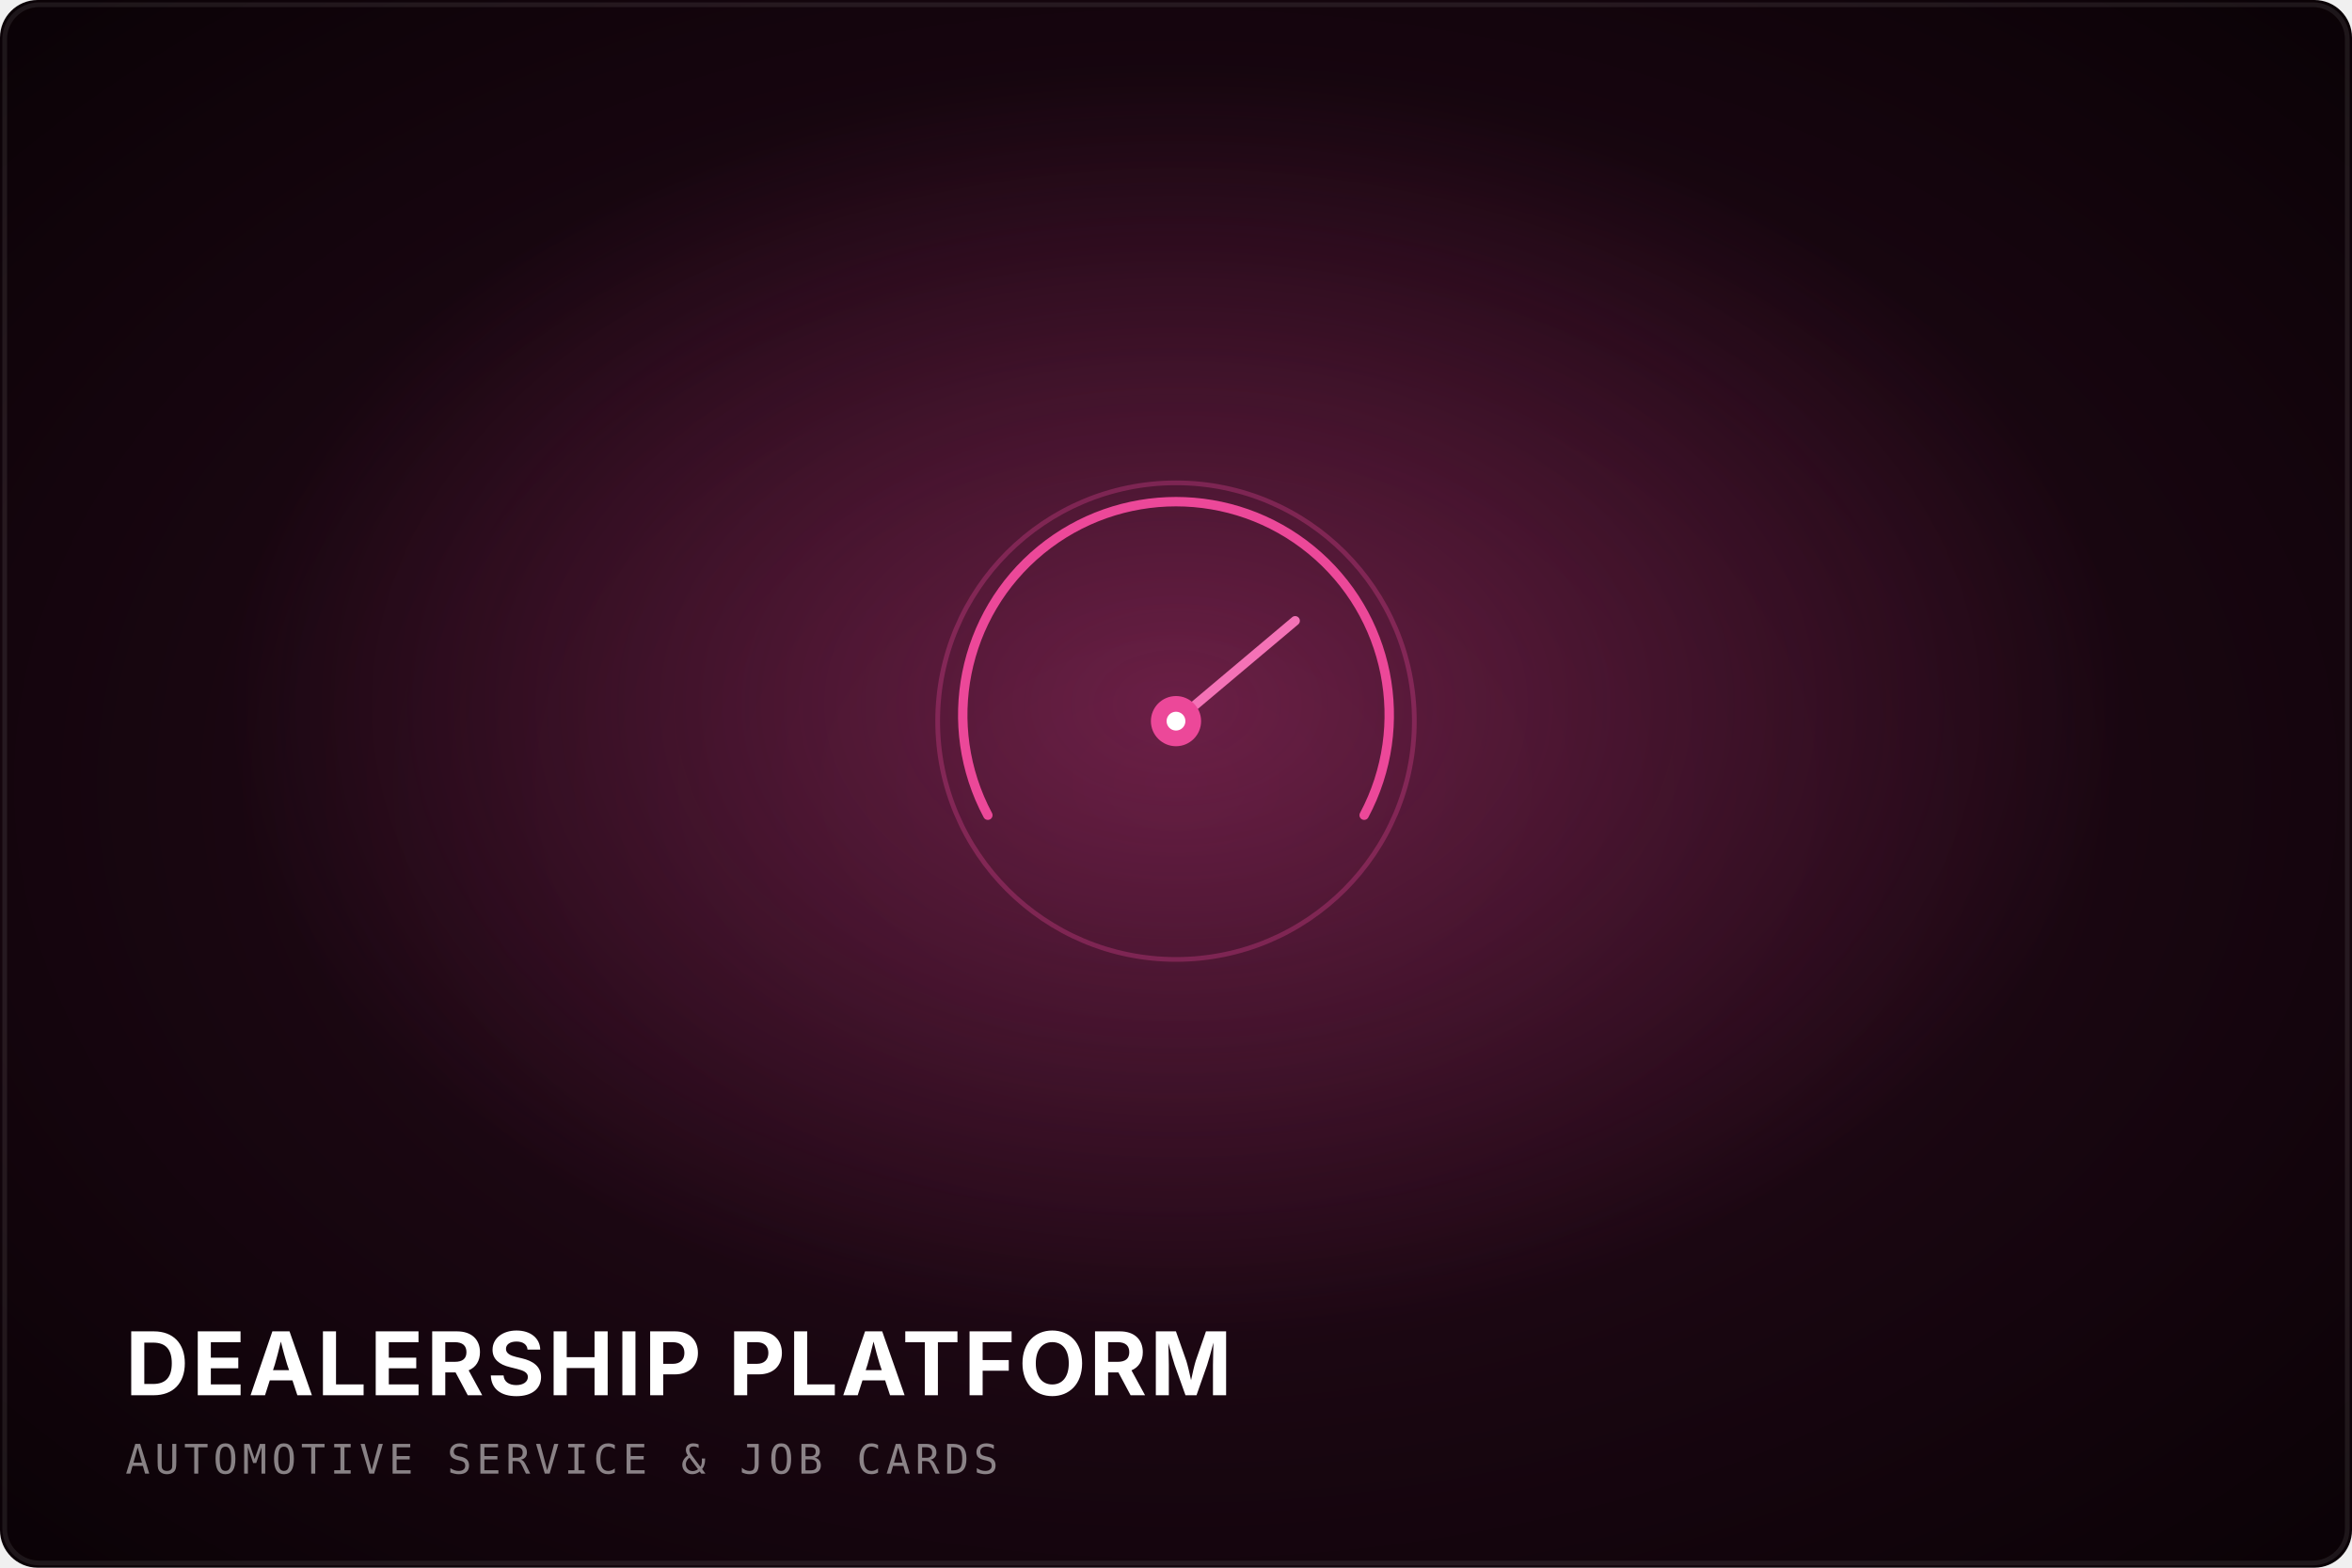
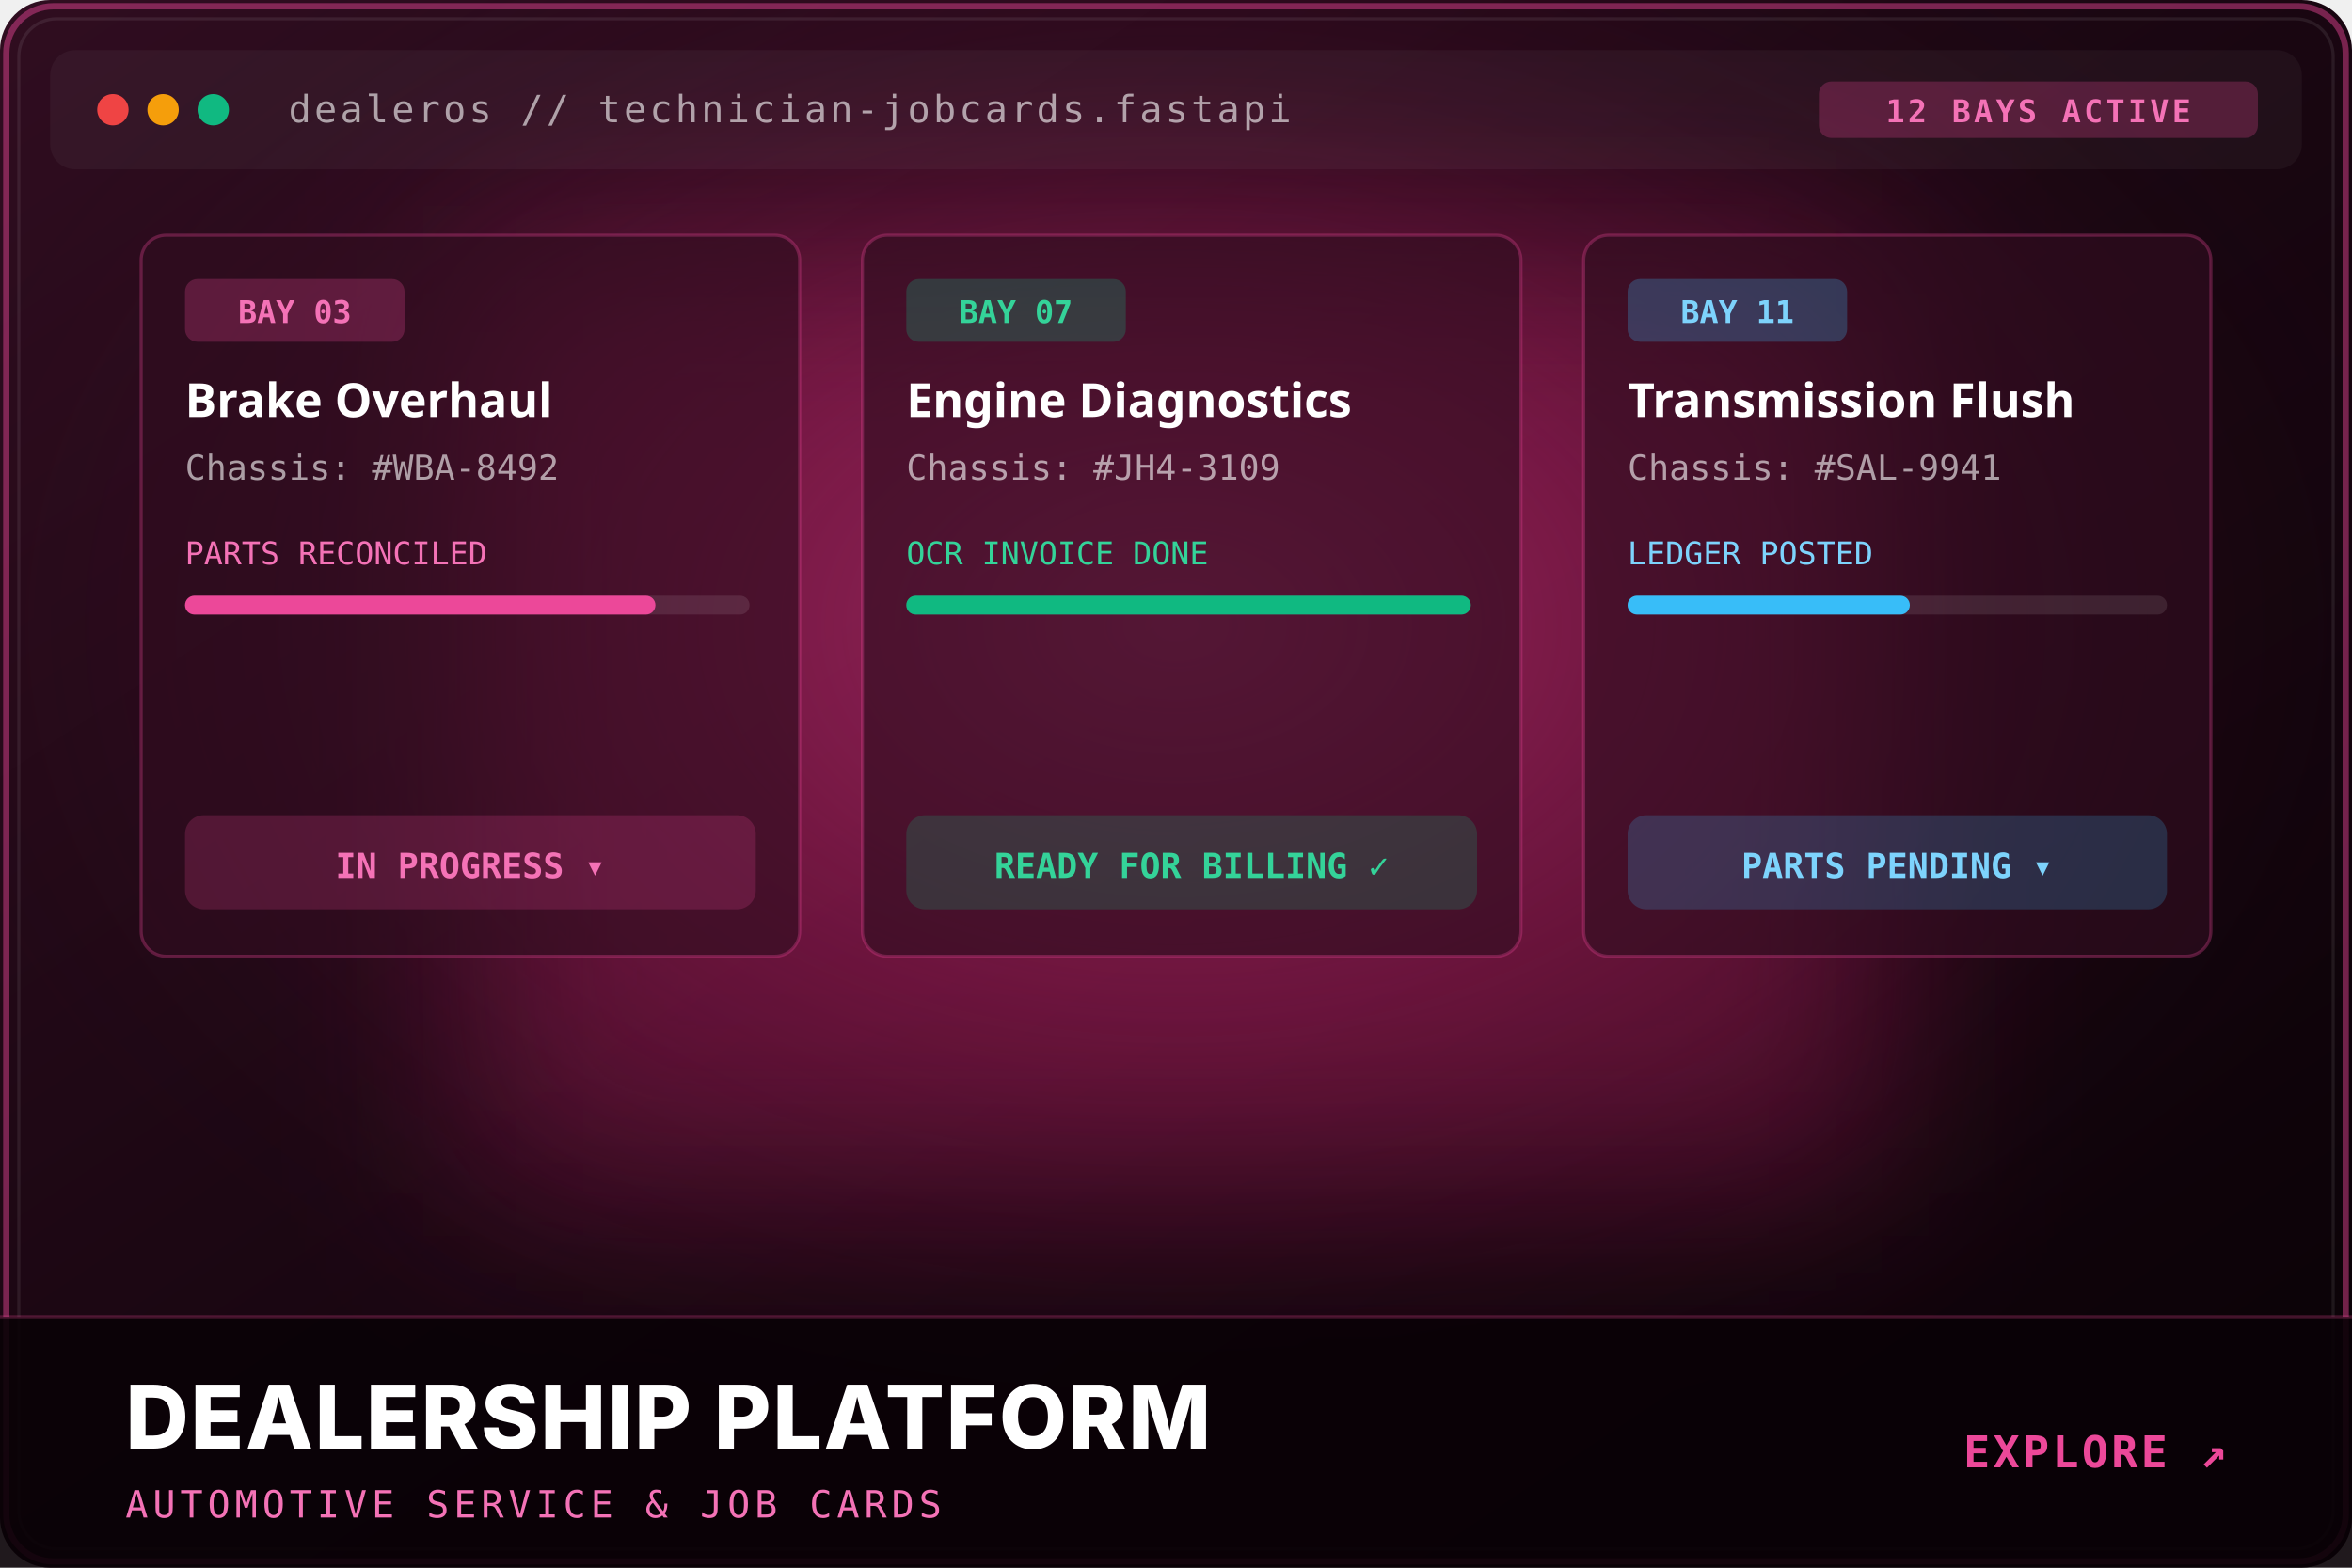
<svg xmlns="http://www.w3.org/2000/svg" width="750" height="500" viewBox="0 0 750 500">
  <defs>
-     <radialGradient id="bg" cx="50%" cy="50%" r="70%">
+     <linearGradient id="dlBg" x1="0%" y1="0%" x2="100%" y2="100%">
      <stop offset="0%" stop-color="#300d20" />
-       <stop offset="60%" stop-color="#180610" />
-       <stop offset="100%" stop-color="#0a0206" />
+       <stop offset="50%" stop-color="#190611" />
+       <stop offset="100%" stop-color="#090206" />
+     </linearGradient>
+     <radialGradient id="dlGlow" cx="50%" cy="40%" r="55%">
+       <stop offset="0%" stop-color="#EC4899" stop-opacity="0.45" />
+       <stop offset="50%" stop-color="#DB2777" stop-opacity="0.15" />
+       <stop offset="100%" stop-color="#190611" stop-opacity="0" />
    </radialGradient>
-     <radialGradient id="glow" cx="50%" cy="45%" r="40%">
-       <stop offset="0%" stop-color="#EC4899" stop-opacity="0.32" />
-       <stop offset="100%" stop-color="#EC4899" stop-opacity="0" />
-     </radialGradient>
+     <filter id="dlBlur" x="-20%" y="-20%" width="140%" height="140%">
+       <feGaussianBlur stdDeviation="30" />
+     </filter>
  </defs>
-   <rect width="750" height="500" fill="url(#bg)" rx="12" />
-   <rect width="750" height="500" fill="url(#glow)" rx="12" />
-   <rect x="1.5" y="1.5" width="747" height="497" fill="none" stroke="rgba(255,255,255,0.08)" stroke-width="1.5" rx="11" />
-   <g transform="translate(375, 230)">
-     <circle r="76" fill="none" stroke="#EC4899" stroke-width="1.5" opacity="0.3" />
-     <path d="M-60 30 A68 68 0 1 1 60 30" fill="none" stroke="#EC4899" stroke-width="3" stroke-linecap="round" />
-     <line x1="0" y1="0" x2="38" y2="-32" stroke="#F472B6" stroke-width="3" stroke-linecap="round" />
-     <circle cx="0" cy="0" r="8" fill="#EC4899" />
-     <circle cx="0" cy="0" r="3" fill="#FFFFFF" />
+   <rect width="750" height="500" fill="url(#dlBg)" rx="16" />
+   <rect x="150" y="80" width="450" height="300" fill="#DB2777" opacity="0.3" filter="url(#dlBlur)" />
+   <rect width="750" height="500" fill="url(#dlGlow)" rx="16" />
+   <rect x="2" y="2" width="746" height="496" fill="none" stroke="rgba(236, 72, 153, 0.45)" stroke-width="2" rx="15" />
+   <rect x="6" y="6" width="738" height="488" fill="none" stroke="rgba(255, 255, 255, 0.08)" stroke-width="1" rx="12" />
+   <rect x="16" y="16" width="718" height="38" fill="rgba(255, 255, 255, 0.04)" rx="8" />
+   <circle cx="36" cy="35" r="5" fill="#EF4444" />
+   <circle cx="52" cy="35" r="5" fill="#F59E0B" />
+   <circle cx="68" cy="35" r="5" fill="#10B981" />
+   <text x="92" y="39" font-family="'JetBrains Mono', monospace" font-size="12" fill="rgba(255, 255, 255, 0.6)" letter-spacing="1">dealeros // technician-jobcards.fastapi</text>
+   <rect x="580" y="26" width="140" height="18" fill="rgba(236, 72, 153, 0.25)" rx="4" />
+   <text x="650" y="39" font-family="'JetBrains Mono', monospace" font-size="10" font-weight="700" fill="#F472B6" text-anchor="middle" letter-spacing="1">12 BAYS ACTIVE</text>
+   <g transform="translate(45, 75)">
+     <g transform="translate(0, 0)">
+       <g transform="translate(0, 0)">
+         <rect width="210" height="230" fill="rgba(48, 13, 32, 0.65)" rx="8" stroke="rgba(236, 72, 153, 0.3)" stroke-width="1" />
+         <rect x="14" y="14" width="70" height="20" fill="rgba(236, 72, 153, 0.25)" rx="4" />
+         <text x="49" y="28" font-family="'JetBrains Mono', monospace" font-size="10" font-weight="700" fill="#F472B6" text-anchor="middle">BAY 03</text>
+         <text x="14" y="58" font-family="'Instrument Sans', sans-serif" font-size="15" font-weight="700" fill="#FFFFFF">Brake Overhaul</text>
+         <text x="14" y="78" font-family="'JetBrains Mono', monospace" font-size="11" fill="rgba(255,255,255,0.6)">Chassis: #WBA-8492</text>
+         <text x="14" y="105" font-family="'JetBrains Mono', monospace" font-size="10" fill="#F472B6">PARTS RECONCILED</text>
+         <rect x="14" y="115" width="180" height="6" fill="rgba(255,255,255,0.1)" rx="3" />
+         <rect x="14" y="115" width="150" height="6" fill="#EC4899" rx="3" />
+         <rect x="14" y="185" width="182" height="30" fill="rgba(236, 72, 153, 0.2)" rx="6" />
+         <text x="105" y="205" font-family="'JetBrains Mono', monospace" font-size="11" font-weight="700" fill="#F472B6" text-anchor="middle">IN PROGRESS ▾</text>
+       </g>
+       <g transform="translate(230, 0)">
+         <rect width="210" height="230" fill="rgba(48, 13, 32, 0.65)" rx="8" stroke="rgba(236, 72, 153, 0.3)" stroke-width="1" />
+         <rect x="14" y="14" width="70" height="20" fill="rgba(16, 185, 129, 0.25)" rx="4" />
+         <text x="49" y="28" font-family="'JetBrains Mono', monospace" font-size="10" font-weight="700" fill="#34D399" text-anchor="middle">BAY 07</text>
+         <text x="14" y="58" font-family="'Instrument Sans', sans-serif" font-size="15" font-weight="700" fill="#FFFFFF">Engine Diagnostics</text>
+         <text x="14" y="78" font-family="'JetBrains Mono', monospace" font-size="11" fill="rgba(255,255,255,0.6)">Chassis: #JH4-3109</text>
+         <text x="14" y="105" font-family="'JetBrains Mono', monospace" font-size="10" fill="#34D399">OCR INVOICE DONE</text>
+         <rect x="14" y="115" width="180" height="6" fill="rgba(255,255,255,0.1)" rx="3" />
+         <rect x="14" y="115" width="180" height="6" fill="#10B981" rx="3" />
+         <rect x="14" y="185" width="182" height="30" fill="rgba(16, 185, 129, 0.2)" rx="6" />
+         <text x="105" y="205" font-family="'JetBrains Mono', monospace" font-size="11" font-weight="700" fill="#34D399" text-anchor="middle">READY FOR BILLING ✓</text>
+       </g>
+       <g transform="translate(460, 0)">
+         <rect width="200" height="230" fill="rgba(48, 13, 32, 0.65)" rx="8" stroke="rgba(236, 72, 153, 0.3)" stroke-width="1" />
+         <rect x="14" y="14" width="70" height="20" fill="rgba(56, 189, 248, 0.25)" rx="4" />
+         <text x="49" y="28" font-family="'JetBrains Mono', monospace" font-size="10" font-weight="700" fill="#7DD3FC" text-anchor="middle">BAY 11</text>
+         <text x="14" y="58" font-family="'Instrument Sans', sans-serif" font-size="15" font-weight="700" fill="#FFFFFF">Transmission Flush</text>
+         <text x="14" y="78" font-family="'JetBrains Mono', monospace" font-size="11" fill="rgba(255,255,255,0.6)">Chassis: #SAL-9941</text>
+         <text x="14" y="105" font-family="'JetBrains Mono', monospace" font-size="10" fill="#7DD3FC">LEDGER POSTED</text>
+         <rect x="14" y="115" width="172" height="6" fill="rgba(255,255,255,0.1)" rx="3" />
+         <rect x="14" y="115" width="90" height="6" fill="#38BDF8" rx="3" />
+         <rect x="14" y="185" width="172" height="30" fill="rgba(56, 189, 248, 0.2)" rx="6" />
+         <text x="100" y="205" font-family="'JetBrains Mono', monospace" font-size="11" font-weight="700" fill="#7DD3FC" text-anchor="middle">PARTS PENDING ▾</text>
+       </g>
+     </g>
  </g>
-   <text x="40" y="445" font-family="'Instrument Sans', -apple-system, sans-serif" font-size="28" font-weight="700" fill="#FFFFFF" letter-spacing="1">DEALERSHIP PLATFORM</text>
-   <text x="40" y="470" font-family="'JetBrains Mono', monospace" font-size="13" font-weight="500" fill="rgba(255,255,255,0.5)" letter-spacing="1.5">AUTOMOTIVE SERVICE &amp; JOB CARDS</text>
+   <rect x="0" y="420" width="750" height="80" fill="rgba(9, 2, 6, 0.9)" />
+   <line x1="0" y1="420" x2="750" y2="420" stroke="rgba(236, 72, 153, 0.25)" stroke-width="1" />
+   <text x="40" y="462" font-family="'Syne', -apple-system, sans-serif" font-size="28" font-weight="800" fill="#FFFFFF" letter-spacing="0.5">DEALERSHIP PLATFORM</text>
+   <text x="40" y="484" font-family="'JetBrains Mono', monospace" font-size="12" font-weight="500" fill="#F472B6" letter-spacing="1.5">AUTOMOTIVE SERVICE &amp; JOB CARDS</text>
+   <text x="710" y="468" font-family="'JetBrains Mono', monospace" font-size="14" font-weight="700" fill="#EC4899" text-anchor="end" letter-spacing="1">EXPLORE ↗</text>
</svg>
